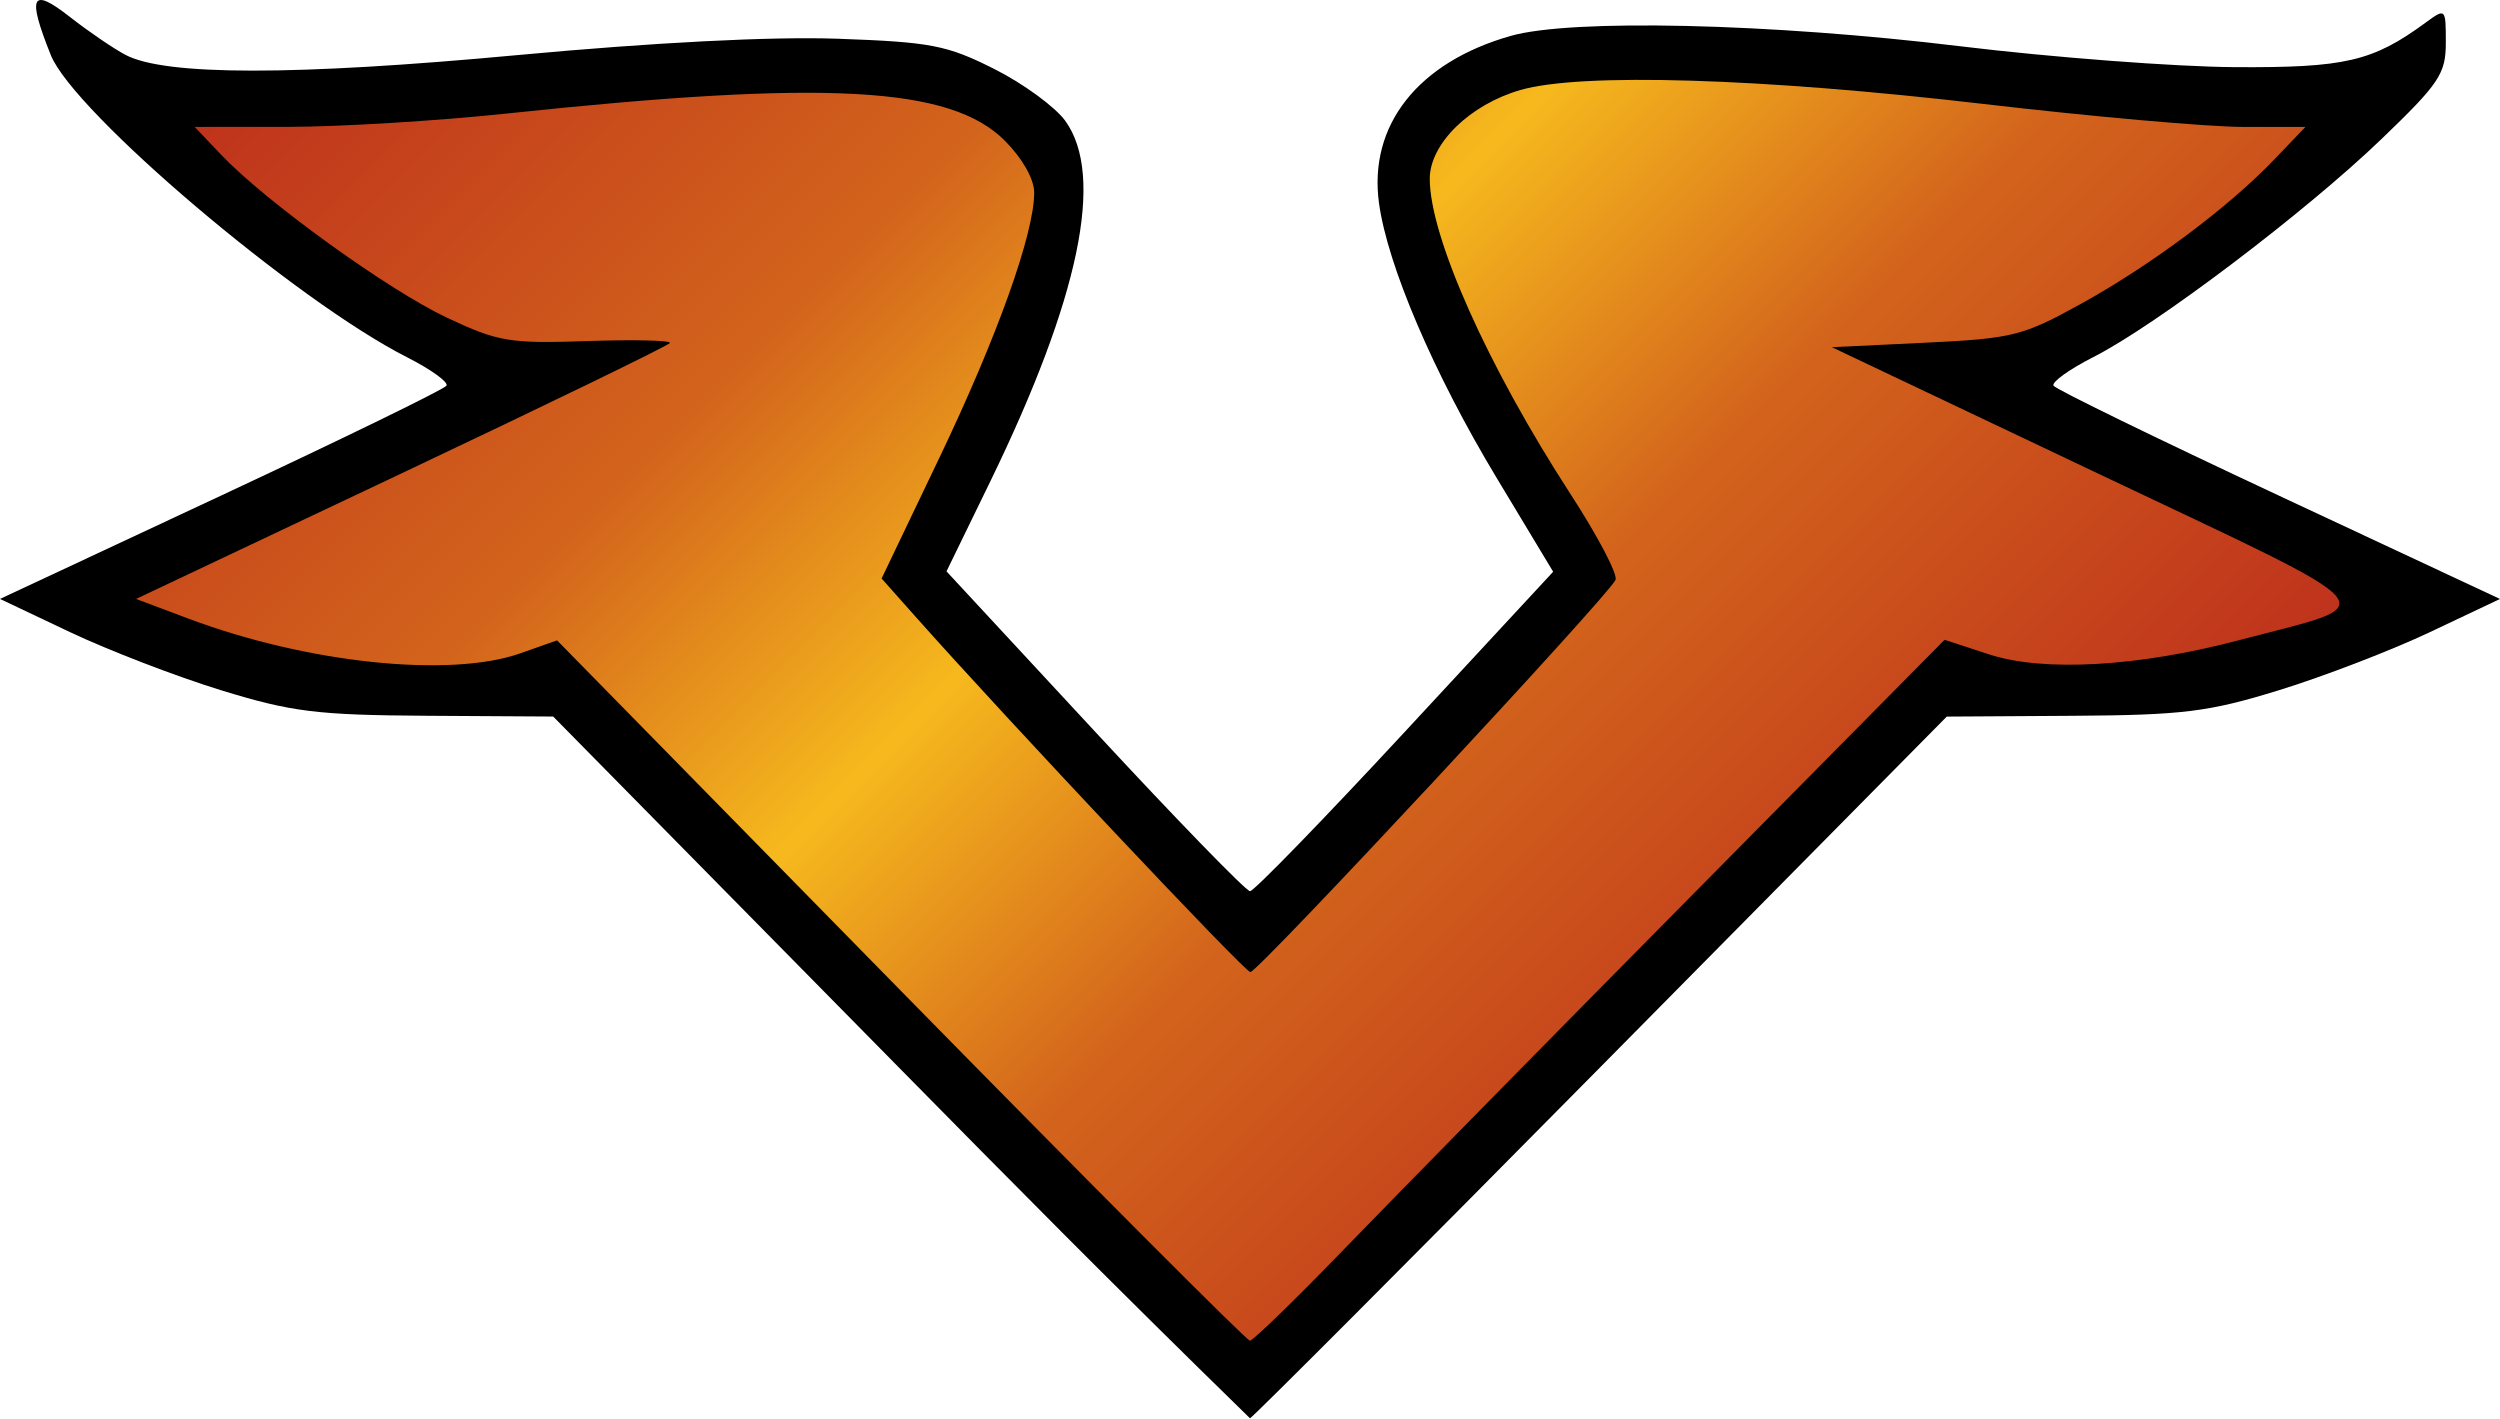
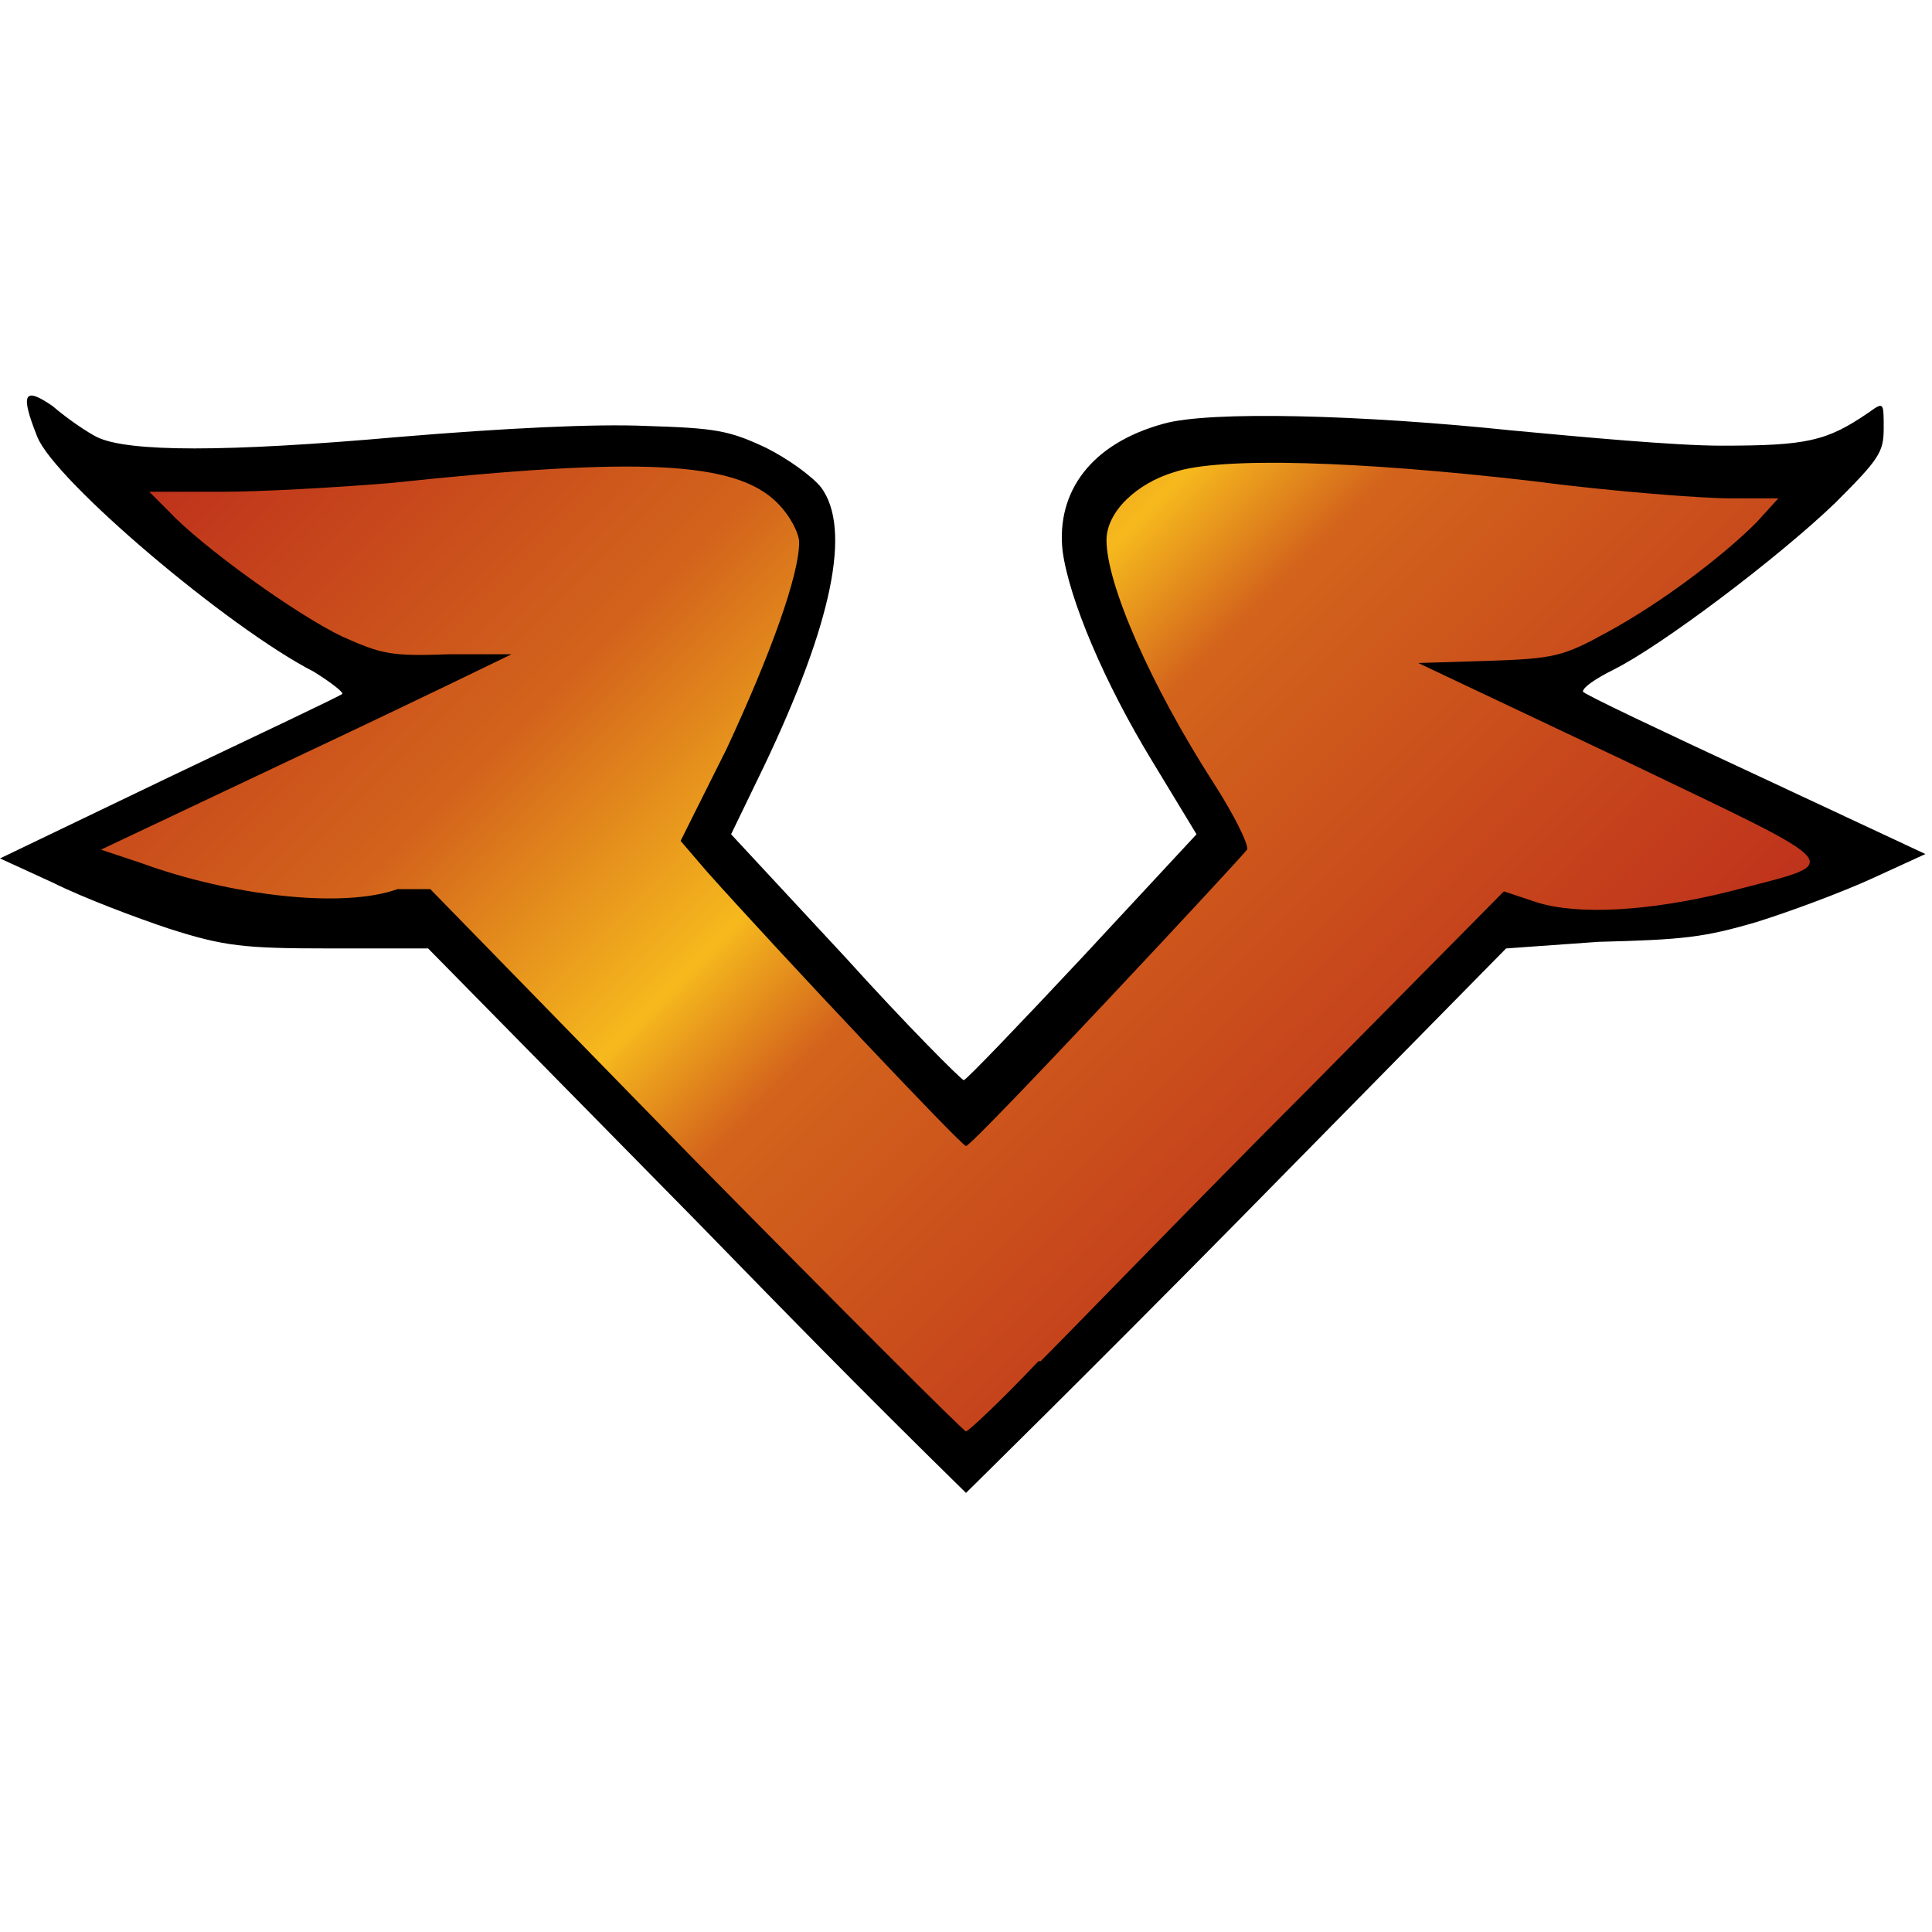
- <svg xmlns="http://www.w3.org/2000/svg" xmlns:xlink="http://www.w3.org/1999/xlink" version="1.1" id="Layer_1" x="0px" y="0px" width="88.135px" height="50px" viewBox="0 0 88.135 50">
-   <defs showguides="false" />
+ <svg xmlns="http://www.w3.org/2000/svg" xmlns:xlink="http://www.w3.org/1999/xlink" version="1.1" id="Layer_1" x="0px" y="0px" width="88px" height="88px">
+   <defs showguides="false" id="defs2" />
  <g id="g43">
    <defs id="defs3">
-       <rect id="SVGID_78_" x="-90.268" y="-116.54" width="300" height="160" />
+       <rect id="SVGID_78_" x="-90.2" y="-116.5" width="300" height="160" />
    </defs>
    <g id="g41">
      <defs id="defs9">
-         <path id="SVGID_80_" d="M-260.513-116.54l-130.377,0.018c0,0-19.359,39.578-19.378,79.969     c0.021,40.411,19.393,79.979,19.393,79.979l260.664,0.034c0,0,19.959-39.756,19.943-79.997     c-0.001-40.28-19.909-79.985-19.909-79.985L-260.513-116.54" />
+         <path id="SVGID_80_" d="M-260.5-116.5l-130.3,0.0c0,0-19.3,39.5-19.3,79.9c0.0,40.4,19.3,79.9,19.3,79.9l260.6,0.0c0,0,19.9-39.7,19.9-79.9     c-0.0-40.2-19.9-79.9-19.9-79.9L-260.5-116.5" />
      </defs>
      <clipPath id="SVGID_3_">
        <use xlink:href="#SVGID_80_" overflow="visible" id="use11" />
      </clipPath>
      <g clip-path="url(#SVGID_3_)" id="g39">
        <defs id="defs15">
-           <polygon id="SVGID_82_" points="-508.057,-97.988 -189.729,-281.483 -12.493,24.979 -330.819,208.474     " />
+           <polygon id="SVGID_82_" points="-508.0,-97.9 -189.7,-281.4 -12.4,24.9 -330.8,208.4" />
        </defs>
        <clipPath id="SVGID_5_">
          <use xlink:href="#SVGID_82_" overflow="visible" id="use17" />
        </clipPath>
-         <polygon clip-path="url(#SVGID_5_)" fill="url(#SVGID_6_)" points="-384.155,423.066 199.671,85.975 -136.394,-496.075      -720.22,-158.983    " id="polygon37" />
+         <polygon clip-path="url(#SVGID_5_)" fill="url(#SVGID_6_)" points="-384.1,423.0 199.6,85.9 -136.3,-496.0-720.2,-158.9" id="polygon37" />
      </g>
    </g>
  </g>
-   <g id="g54">
-     <path id="path5289" d="   M31.706,37.651L19.502,25.261l-4.438-0.027c-3.902-0.024-4.781-0.134-7.28-0.903c-1.563-0.481-3.955-1.401-5.314-2.045L0,21.115   l7.799-3.646c4.29-2.005,7.863-3.747,7.941-3.872c0.077-0.124-0.549-0.575-1.392-1.003C10.446,10.617,2.598,3.96,1.791,1.942   C0.95-0.158,1.105-0.469,2.465,0.598C3.119,1.11,4.002,1.712,4.427,1.936c1.402,0.736,5.945,0.738,13.808,0.007   c4.819-0.447,8.954-0.659,11.282-0.578c3.297,0.116,3.865,0.226,5.532,1.065c1.022,0.514,2.15,1.338,2.506,1.83   c1.401,1.938,0.504,6.245-2.649,12.724l-1.538,3.159l5.225,5.637c2.873,3.101,5.336,5.638,5.475,5.638s2.599-2.534,5.469-5.631   l5.218-5.631l-2-3.321c-2.211-3.672-3.838-7.473-4.14-9.674c-0.376-2.746,1.373-4.966,4.646-5.896   c2.143-0.608,9.15-0.446,15.848,0.366c3.225,0.392,7.575,0.723,9.667,0.736c3.901,0.025,4.87-0.2,6.735-1.568   c0.707-0.518,0.714-0.512,0.714,0.7c0,1.104-0.224,1.438-2.277,3.411c-2.681,2.577-7.951,6.564-10.146,7.677   c-0.852,0.432-1.484,0.887-1.407,1.011c0.078,0.125,3.651,1.867,7.94,3.872l7.799,3.646l-2.471,1.17   c-1.36,0.644-3.751,1.563-5.314,2.045c-2.498,0.77-3.38,0.879-7.28,0.904l-4.438,0.028L56.429,37.61   C49.718,44.402,44.155,49.978,44.067,50C39.095,45.147,35.691,41.696,31.706,37.651L31.706,37.651z" />
-     <linearGradient id="path5291_1_" gradientUnits="userSpaceOnUse" x1="20.791" y1="-9.453" x2="67.051" y2="36.806">
-       <stop style="stop-color:#bf331c" offset="0" />
-       <stop style="stop-color:#d3641c" offset="0.3" />
-       <stop style="stop-color:#f6b91d" offset="0.5" />
-       <stop style="stop-color:#d3641c" offset="0.7" />
-       <stop style="stop-color:#bf331c" offset="1" />
+   <g id="g54" transform="translate(0,18)">
+     <path id="path5289" d="M 31.7,37.6 19.5,25.2 15.0,25.2 C 11.1,25.2 10.2,25.1 7.7,24.3 6.2,23.8 3.8,22.9 2.4,22.2 L 0,21.1 7.7,17.4 c 4.2,-2.0 7.8,-3.7 7.9,-3.8 0.0,-0.1 -0.5,-0.5 -1.3,-1.0 C 10.4,10.6 2.5,3.9 1.7,1.9 0.9,-0.1 1.1,-0.4 2.4,0.5 3.1,1.1 4.0,1.7 4.4,1.9 c 1.4,0.7 5.9,0.7 13.8,0.0 4.8,-0.4 8.9,-0.6 11.2,-0.5 3.2,0.1 3.8,0.2 5.5,1.0 1.0,0.5 2.1,1.3 2.5,1.8 1.4,1.9 0.5,6.2 -2.6,12.7 l -1.5,3.1 5.2,5.6 c 2.8,3.1 5.3,5.6 5.4,5.6 0.1,0 2.5,-2.5 5.4,-5.6 l 5.2,-5.6 -2,-3.3 c -2.2,-3.6 -3.8,-7.4 -4.1,-9.6 -0.3,-2.7 1.3,-4.9 4.6,-5.8 2.1,-0.6 9.1,-0.4 15.8,0.3 3.2,0.3 7.5,0.7 9.6,0.7 3.9,0.0 4.8,-0.2 6.7,-1.5 0.7,-0.5 0.7,-0.5 0.7,0.7 0,1.1 -0.2,1.4 -2.2,3.4 -2.6,2.5 -7.9,6.5 -10.1,7.6 -0.8,0.4 -1.4,0.8 -1.4,1.0 0.0,0.1 3.6,1.8 7.9,3.8 l 7.7,3.6 -2.4,1.1 c -1.3,0.6 -3.7,1.5 -5.3,2.0 -2.4,0.7 -3.3,0.8 -7.2,0.9 L 68.6,25.2 56.4,37.6 C 49.7,44.4 44.1,49.9 44.0,50 39.0,45.1 35.6,41.6 31.7,37.6 Z" />
+     <linearGradient id="path5291_1_" gradientUnits="userSpaceOnUse" x1="20.7" y1="-9.4" x2="67.0" y2="36.8">
+       <stop style="stop-color:#bf331c" offset="0" id="stop19" />
+       <stop style="stop-color:#d3641c" offset="0.3" id="stop21" />
+       <stop style="stop-color:#f6b91d" offset="0.5" id="stop23" />
+       <stop style="stop-color:#d3641c" offset="0.6" id="stop25" />
+       <stop style="stop-color:#bf331c" offset="1" id="stop27" />
    </linearGradient>
-     <path id="path5291" fill="url(#path5291_1_)" d="   M47.406,44.016c1.727-1.787,7.191-7.347,12.143-12.354l9.004-9.107l1.571,0.514c1.917,0.628,5.269,0.437,8.82-0.502   c5.156-1.362,5.586-0.857-5.014-5.889l-9.35-4.438l3.293-0.158c3.083-0.148,3.435-0.236,5.491-1.372   c2.481-1.371,5.202-3.403,6.82-5.094l1.092-1.142h-2.209c-1.215,0-5.344-0.365-9.175-0.813c-7.82-0.912-14.158-1.103-16.288-0.489   c-1.786,0.515-3.199,1.896-3.199,3.13c0,2.044,2.044,6.622,4.97,11.128c0.948,1.46,1.659,2.815,1.58,3.012   C56.75,20.955,44.352,34.27,44.081,34.27c-0.199,0-8.541-8.855-11.816-12.543l-1.185-1.333l2.027-4.235   c2.05-4.283,3.353-7.925,3.353-9.372c0-0.471-0.42-1.211-1.037-1.828c-1.917-1.916-6.281-2.153-17.573-0.955   c-2.404,0.256-5.859,0.466-7.679,0.468L6.863,4.474l0.931,0.98c1.571,1.654,5.896,4.774,7.967,5.748   c1.81,0.851,2.2,0.915,4.963,0.821c1.649-0.055,2.95-0.024,2.892,0.069c-0.059,0.094-4.316,2.162-9.462,4.597l-9.356,4.426   l1.833,0.689c4.186,1.575,9.229,2.104,11.71,1.229l1.297-0.458l12.112,12.345c6.661,6.789,12.203,12.344,12.313,12.344   C44.175,47.265,45.679,45.803,47.406,44.016L47.406,44.016z" />
+     <path id="path5291" d="m 47.4,44.0 c 1.7,-1.7 7.1,-7.3 12.1,-12.3 l 9.0,-9.1 1.5,0.5 c 1.9,0.6 5.2,0.4 8.8,-0.5 C 84.1,21.2 84.5,21.7 73.9,16.6 l -9.3,-4.4 3.2,-0.1 c 3.0,-0.1 3.4,-0.2 5.4,-1.3 2.4,-1.3 5.2,-3.4 6.8,-5.0 l 1.0,-1.1 h -2.2 c -1.2,0 -5.3,-0.3 -9.1,-0.8 -7.8,-0.9 -14.1,-1.1 -16.2,-0.4 -1.7,0.5 -3.1,1.8 -3.1,3.1 0,2.0 2.0,6.6 4.9,11.1 0.9,1.4 1.6,2.8 1.5,3.0 C 56.7,20.9 44.3,34.2 44.0,34.2 43.8,34.2 35.5,25.4 32.2,21.7 L 31.0,20.3 33.1,16.1 C 35.1,11.8 36.4,8.2 36.4,6.7 36.4,6.3 36.0,5.5 35.4,4.9 33.5,3.0 29.1,2.8 17.8,4.0 15.4,4.2 11.9,4.4 10.1,4.4 l -3.3,0.0 0.9,0.9 c 1.5,1.6 5.8,4.7 7.9,5.7 1.8,0.8 2.2,0.9 4.9,0.8 1.6,-0.0 2.9,-0.0 2.8,0.0 -0.0,0.0 -4.3,2.1 -9.4,4.5 l -9.3,4.4 1.8,0.6 c 4.1,1.5 9.2,2.1 11.7,1.2 L 19.6,22.5 31.7,34.9 c 6.6,6.7 12.2,12.3 12.3,12.3 0.1,10e-4 1.6,-1.4 3.3,-3.2 z" style="fill:url(#path5291_1_)" />
  </g>
</svg>
